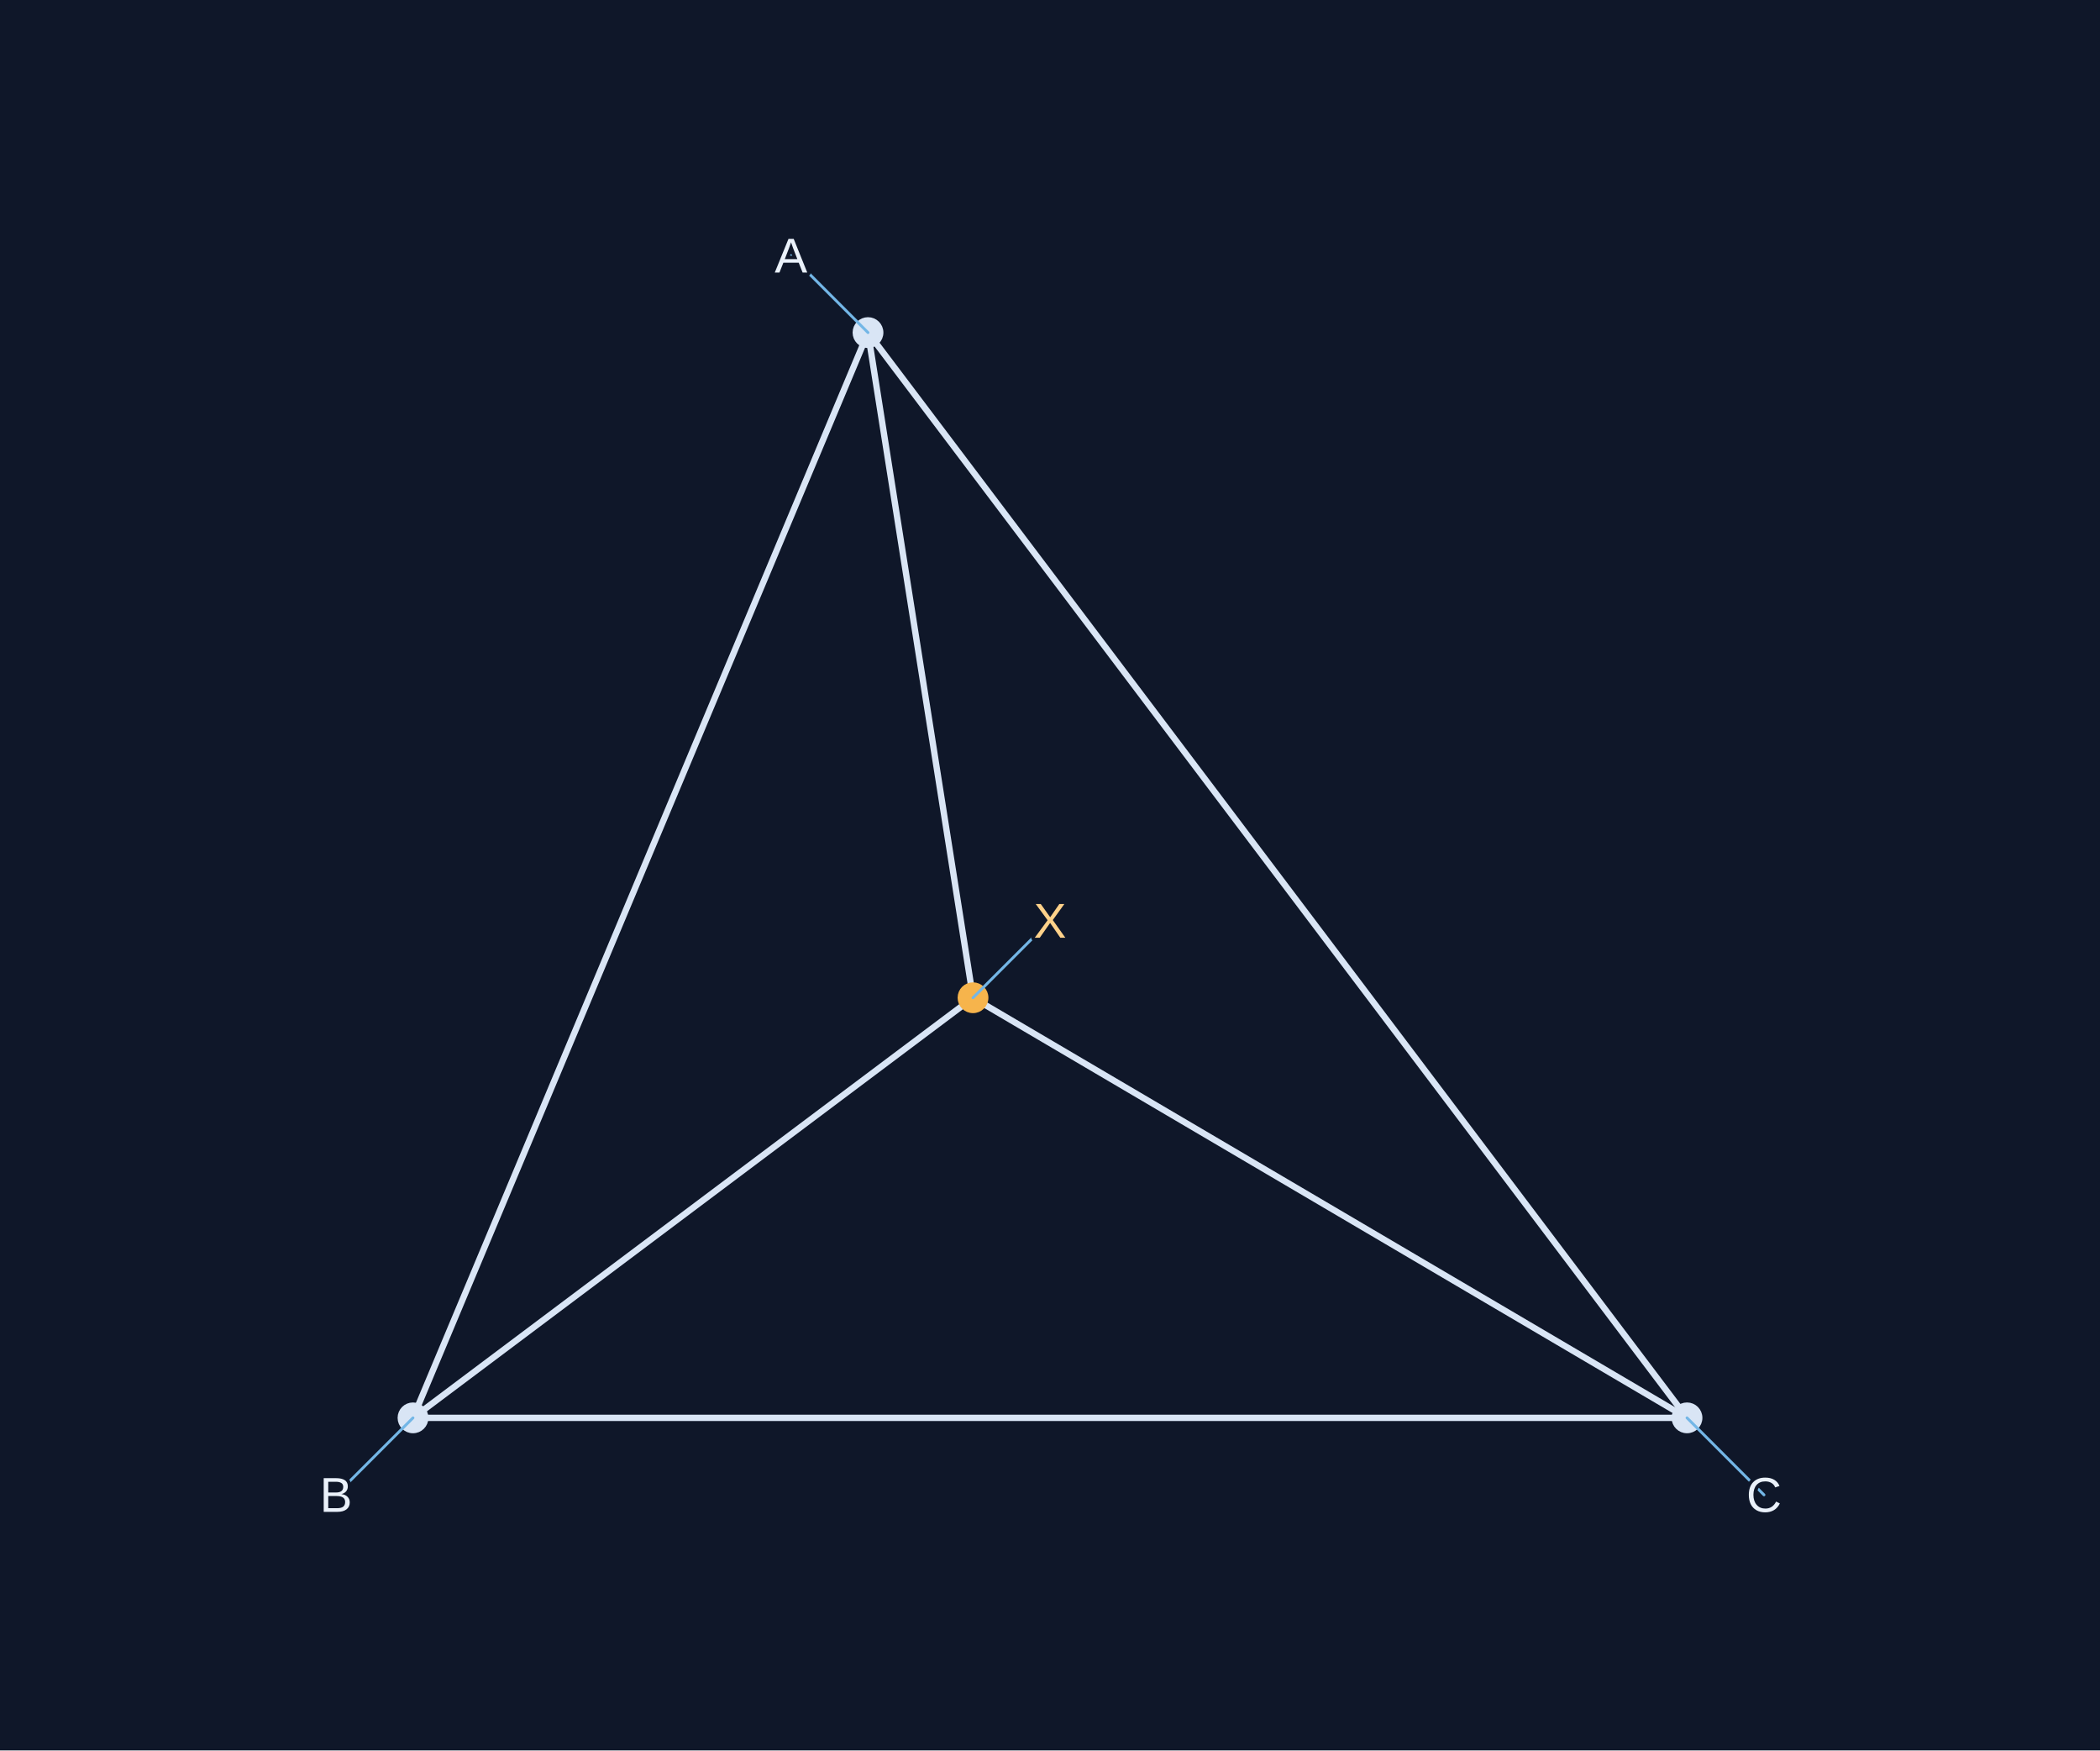
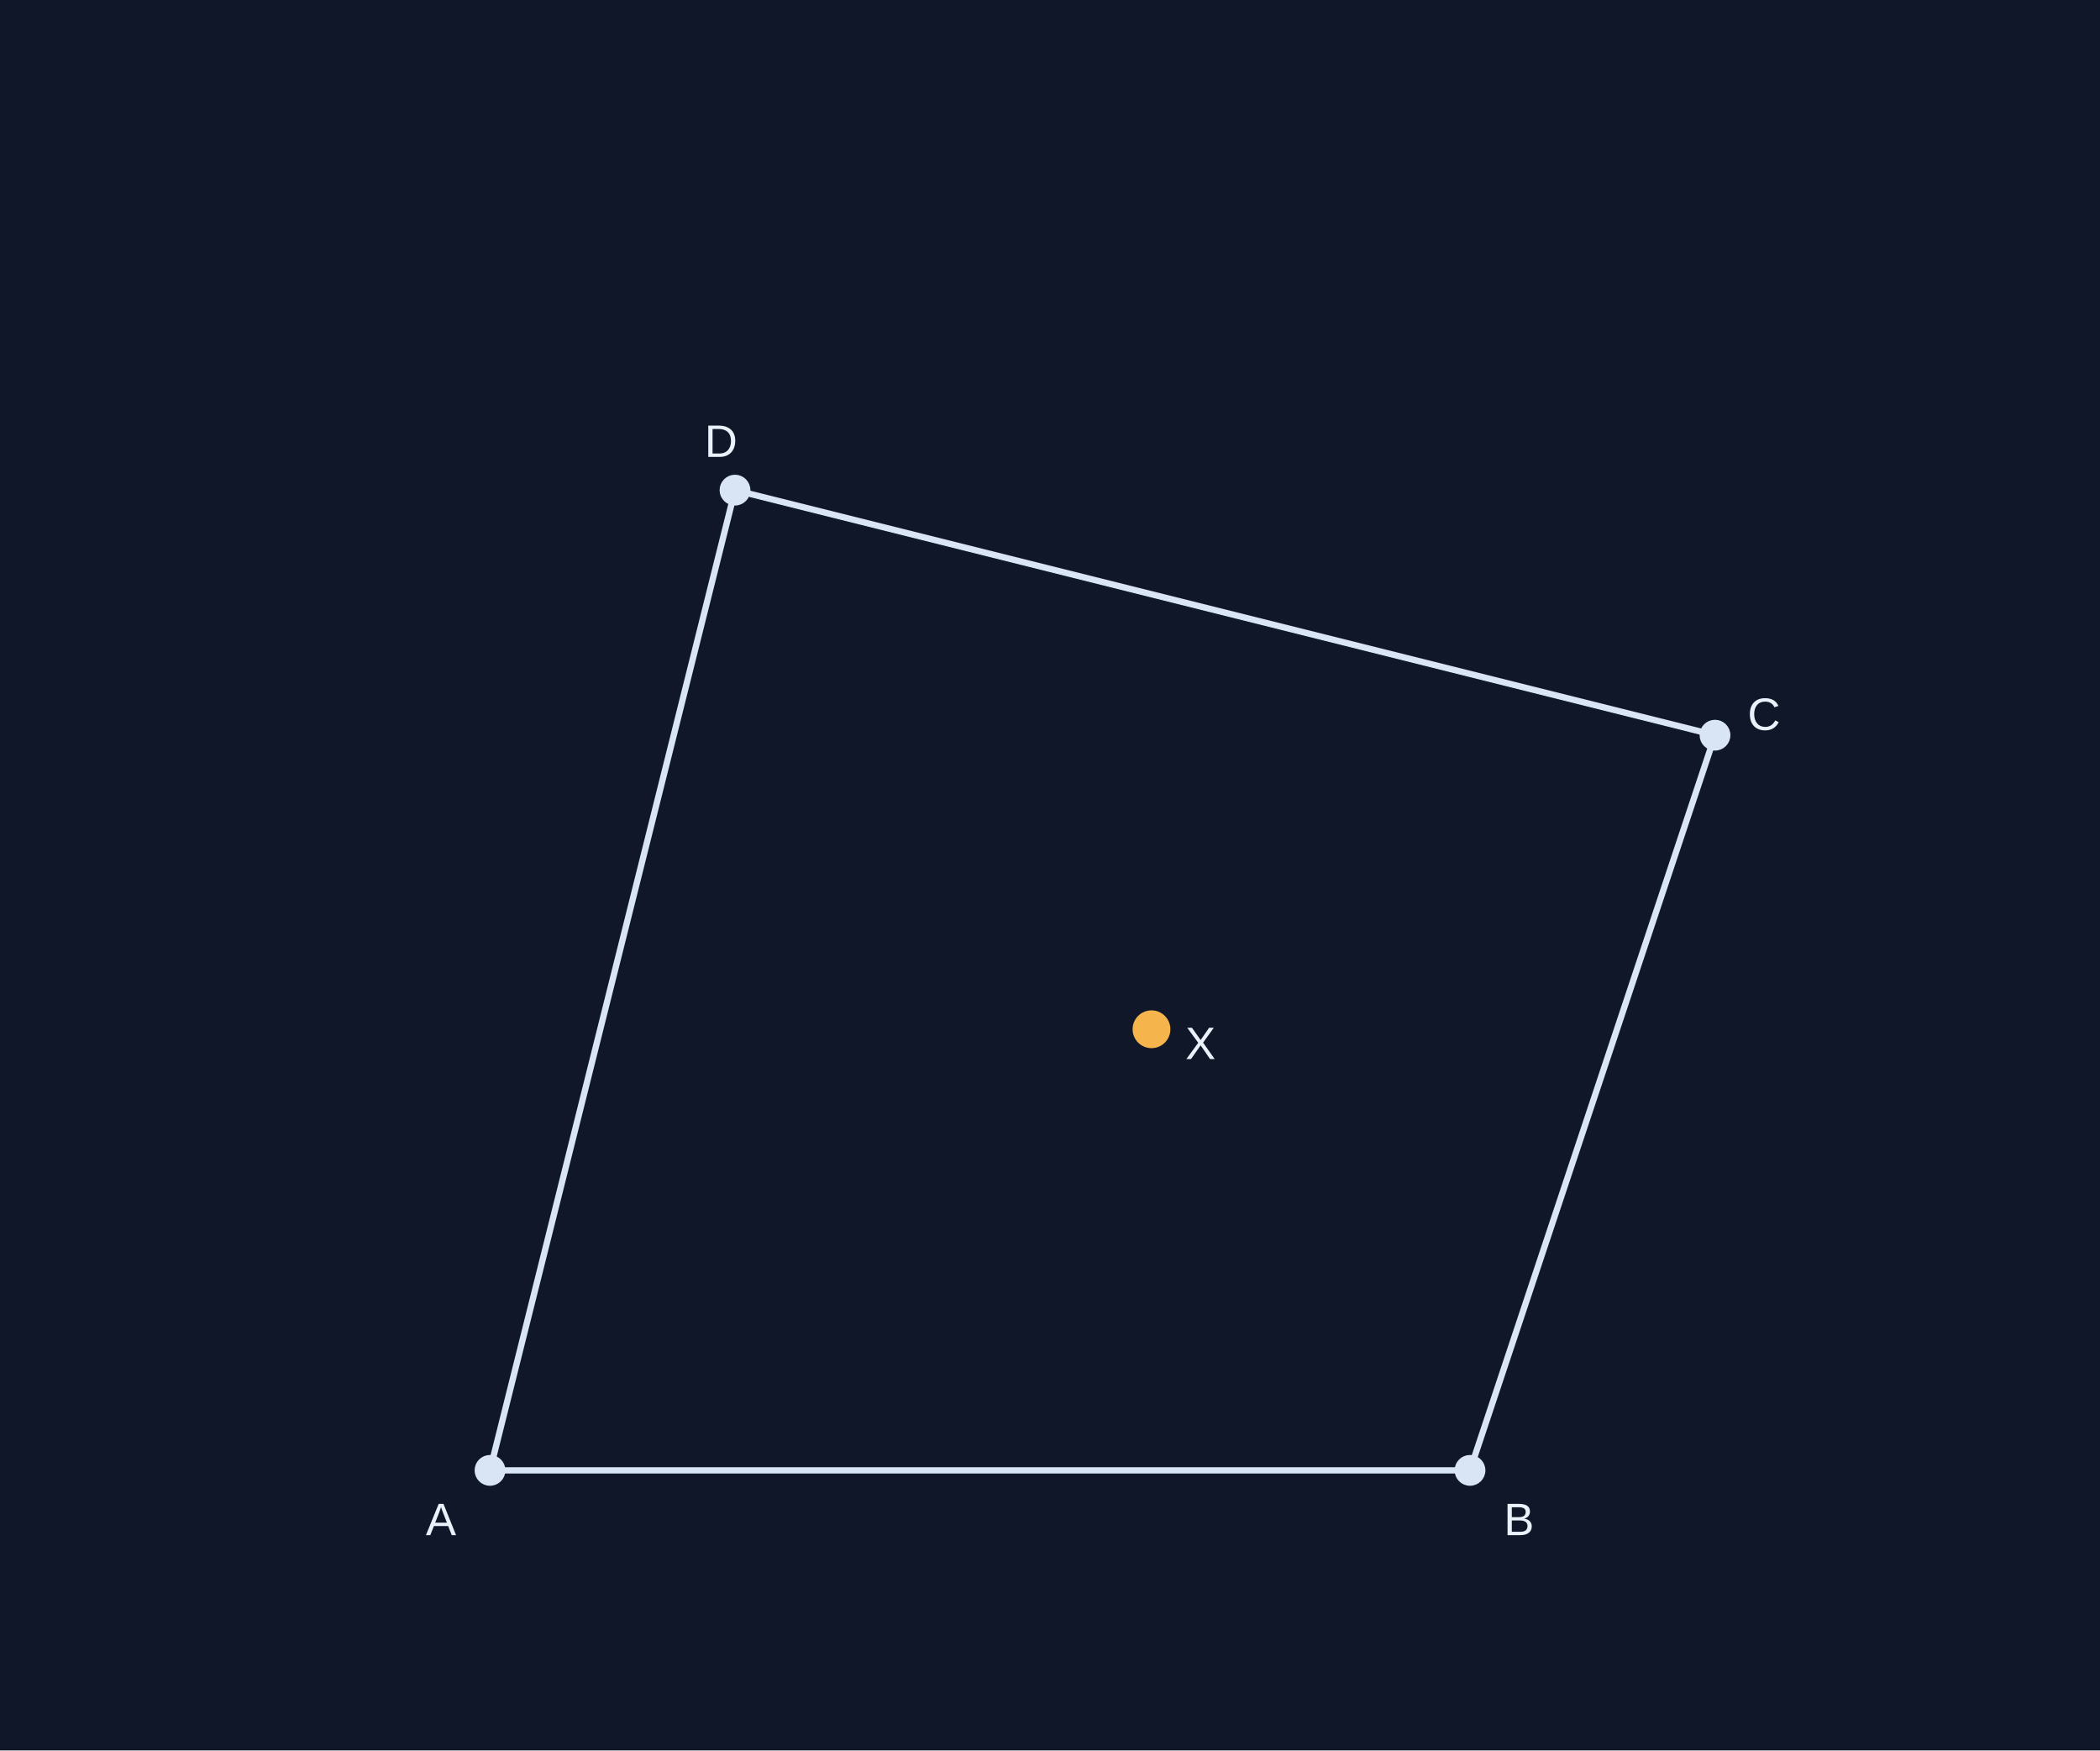
<svg xmlns="http://www.w3.org/2000/svg" width="600" height="500" viewBox="0 0 600 500" style="background-color: #0F1729;">
  <rect x="0" y="0" width="600" height="500" fill="#0F1729" />
-   <line x1="248.00" y1="95.00" x2="118.00" y2="405.00" stroke="#D9E5F5" stroke-width="1.8" stroke-linecap="round" />
-   <line x1="118.00" y1="405.00" x2="482.00" y2="405.00" stroke="#D9E5F5" stroke-width="1.8" stroke-linecap="round" />
-   <line x1="482.00" y1="405.00" x2="248.00" y2="95.00" stroke="#D9E5F5" stroke-width="1.8" stroke-linecap="round" />
-   <line x1="278.00" y1="285.00" x2="248.00" y2="95.00" stroke="#D9E5F5" stroke-width="1.8" stroke-linecap="round" />
-   <line x1="278.00" y1="285.00" x2="118.00" y2="405.00" stroke="#D9E5F5" stroke-width="1.8" stroke-linecap="round" />
-   <line x1="278.00" y1="285.00" x2="482.00" y2="405.00" stroke="#D9E5F5" stroke-width="1.8" stroke-linecap="round" />
-   <circle cx="248.00" cy="95.00" r="3.50" stroke="#D9E5F5" stroke-width="1.8" fill="#D9E5F5" />
-   <circle cx="118.00" cy="405.00" r="3.50" stroke="#D9E5F5" stroke-width="1.8" fill="#D9E5F5" />
-   <circle cx="482.00" cy="405.00" r="3.50" stroke="#D9E5F5" stroke-width="1.8" fill="#D9E5F5" />
-   <circle cx="278.00" cy="285.00" r="3.50" stroke="#F6B44C" stroke-width="1.8" fill="#F6B44C" />
-   <line x1="248.00" y1="95.00" x2="226.00" y2="73.00" stroke="#73B6E6" stroke-width="0.8" stroke-linecap="round" />
-   <text x="226.00" y="73.00" fill="#EAF1FA" font-family="Arial, Helvetica, sans-serif" font-size="14" text-anchor="middle" dominant-baseline="central" paint-order="stroke fill" stroke="#0F1729" stroke-width="2" stroke-linejoin="round">A</text>
-   <line x1="118.00" y1="405.00" x2="96.00" y2="427.00" stroke="#73B6E6" stroke-width="0.8" stroke-linecap="round" />
-   <text x="96.00" y="427.00" fill="#EAF1FA" font-family="Arial, Helvetica, sans-serif" font-size="14" text-anchor="middle" dominant-baseline="central" paint-order="stroke fill" stroke="#0F1729" stroke-width="2" stroke-linejoin="round">B</text>
-   <line x1="482.00" y1="405.00" x2="504.00" y2="427.00" stroke="#73B6E6" stroke-width="0.8" stroke-linecap="round" />
-   <text x="504.00" y="427.00" fill="#EAF1FA" font-family="Arial, Helvetica, sans-serif" font-size="14" text-anchor="middle" dominant-baseline="central" paint-order="stroke fill" stroke="#0F1729" stroke-width="2" stroke-linejoin="round">C</text>
-   <line x1="278.00" y1="285.00" x2="300.00" y2="263.00" stroke="#73B6E6" stroke-width="0.8" stroke-linecap="round" />
-   <text x="300.00" y="263.00" fill="#FFD28A" font-family="Arial, Helvetica, sans-serif" font-size="14" text-anchor="middle" dominant-baseline="central" paint-order="stroke fill" stroke="#0F1729" stroke-width="2" stroke-linejoin="round">X</text>
+   <path d="M 140.00 420.00 L 420.00 420.00 L 490.00 210.00 L 210.00 140.00 Z" stroke="#D9E5F5" stroke-width="1.8" fill="none" stroke-linecap="round" stroke-linejoin="round" />
+   <circle cx="140.00" cy="420.00" r="3.5" stroke="#D9E5F5" stroke-width="1.8" fill="#D9E5F5" />
+   <text x="126.00" y="434.00" fill="#EAF1FA" font-family="Arial, Helvetica, sans-serif" font-size="13" text-anchor="middle" dominant-baseline="central">A</text>
+   <circle cx="420.00" cy="420.00" r="3.5" stroke="#D9E5F5" stroke-width="1.8" fill="#D9E5F5" />
+   <text x="434.00" y="434.00" fill="#EAF1FA" font-family="Arial, Helvetica, sans-serif" font-size="13" text-anchor="middle" dominant-baseline="central">B</text>
+   <circle cx="490.00" cy="210.00" r="3.5" stroke="#D9E5F5" stroke-width="1.8" fill="#D9E5F5" />
+   <text x="504.00" y="204.00" fill="#EAF1FA" font-family="Arial, Helvetica, sans-serif" font-size="13" text-anchor="middle" dominant-baseline="central">C</text>
+   <circle cx="210.00" cy="140.00" r="3.5" stroke="#D9E5F5" stroke-width="1.8" fill="#D9E5F5" />
+   <text x="206.00" y="126.00" fill="#EAF1FA" font-family="Arial, Helvetica, sans-serif" font-size="13" text-anchor="middle" dominant-baseline="central">D</text>
+   <circle cx="329.00" cy="294.00" r="4.5" stroke="#F6B44C" stroke-width="1.8" fill="#F6B44C" />
+   <text x="343.00" y="298.00" fill="#EAF1FA" font-family="Arial, Helvetica, sans-serif" font-size="13" text-anchor="middle" dominant-baseline="central">X</text>
</svg>
